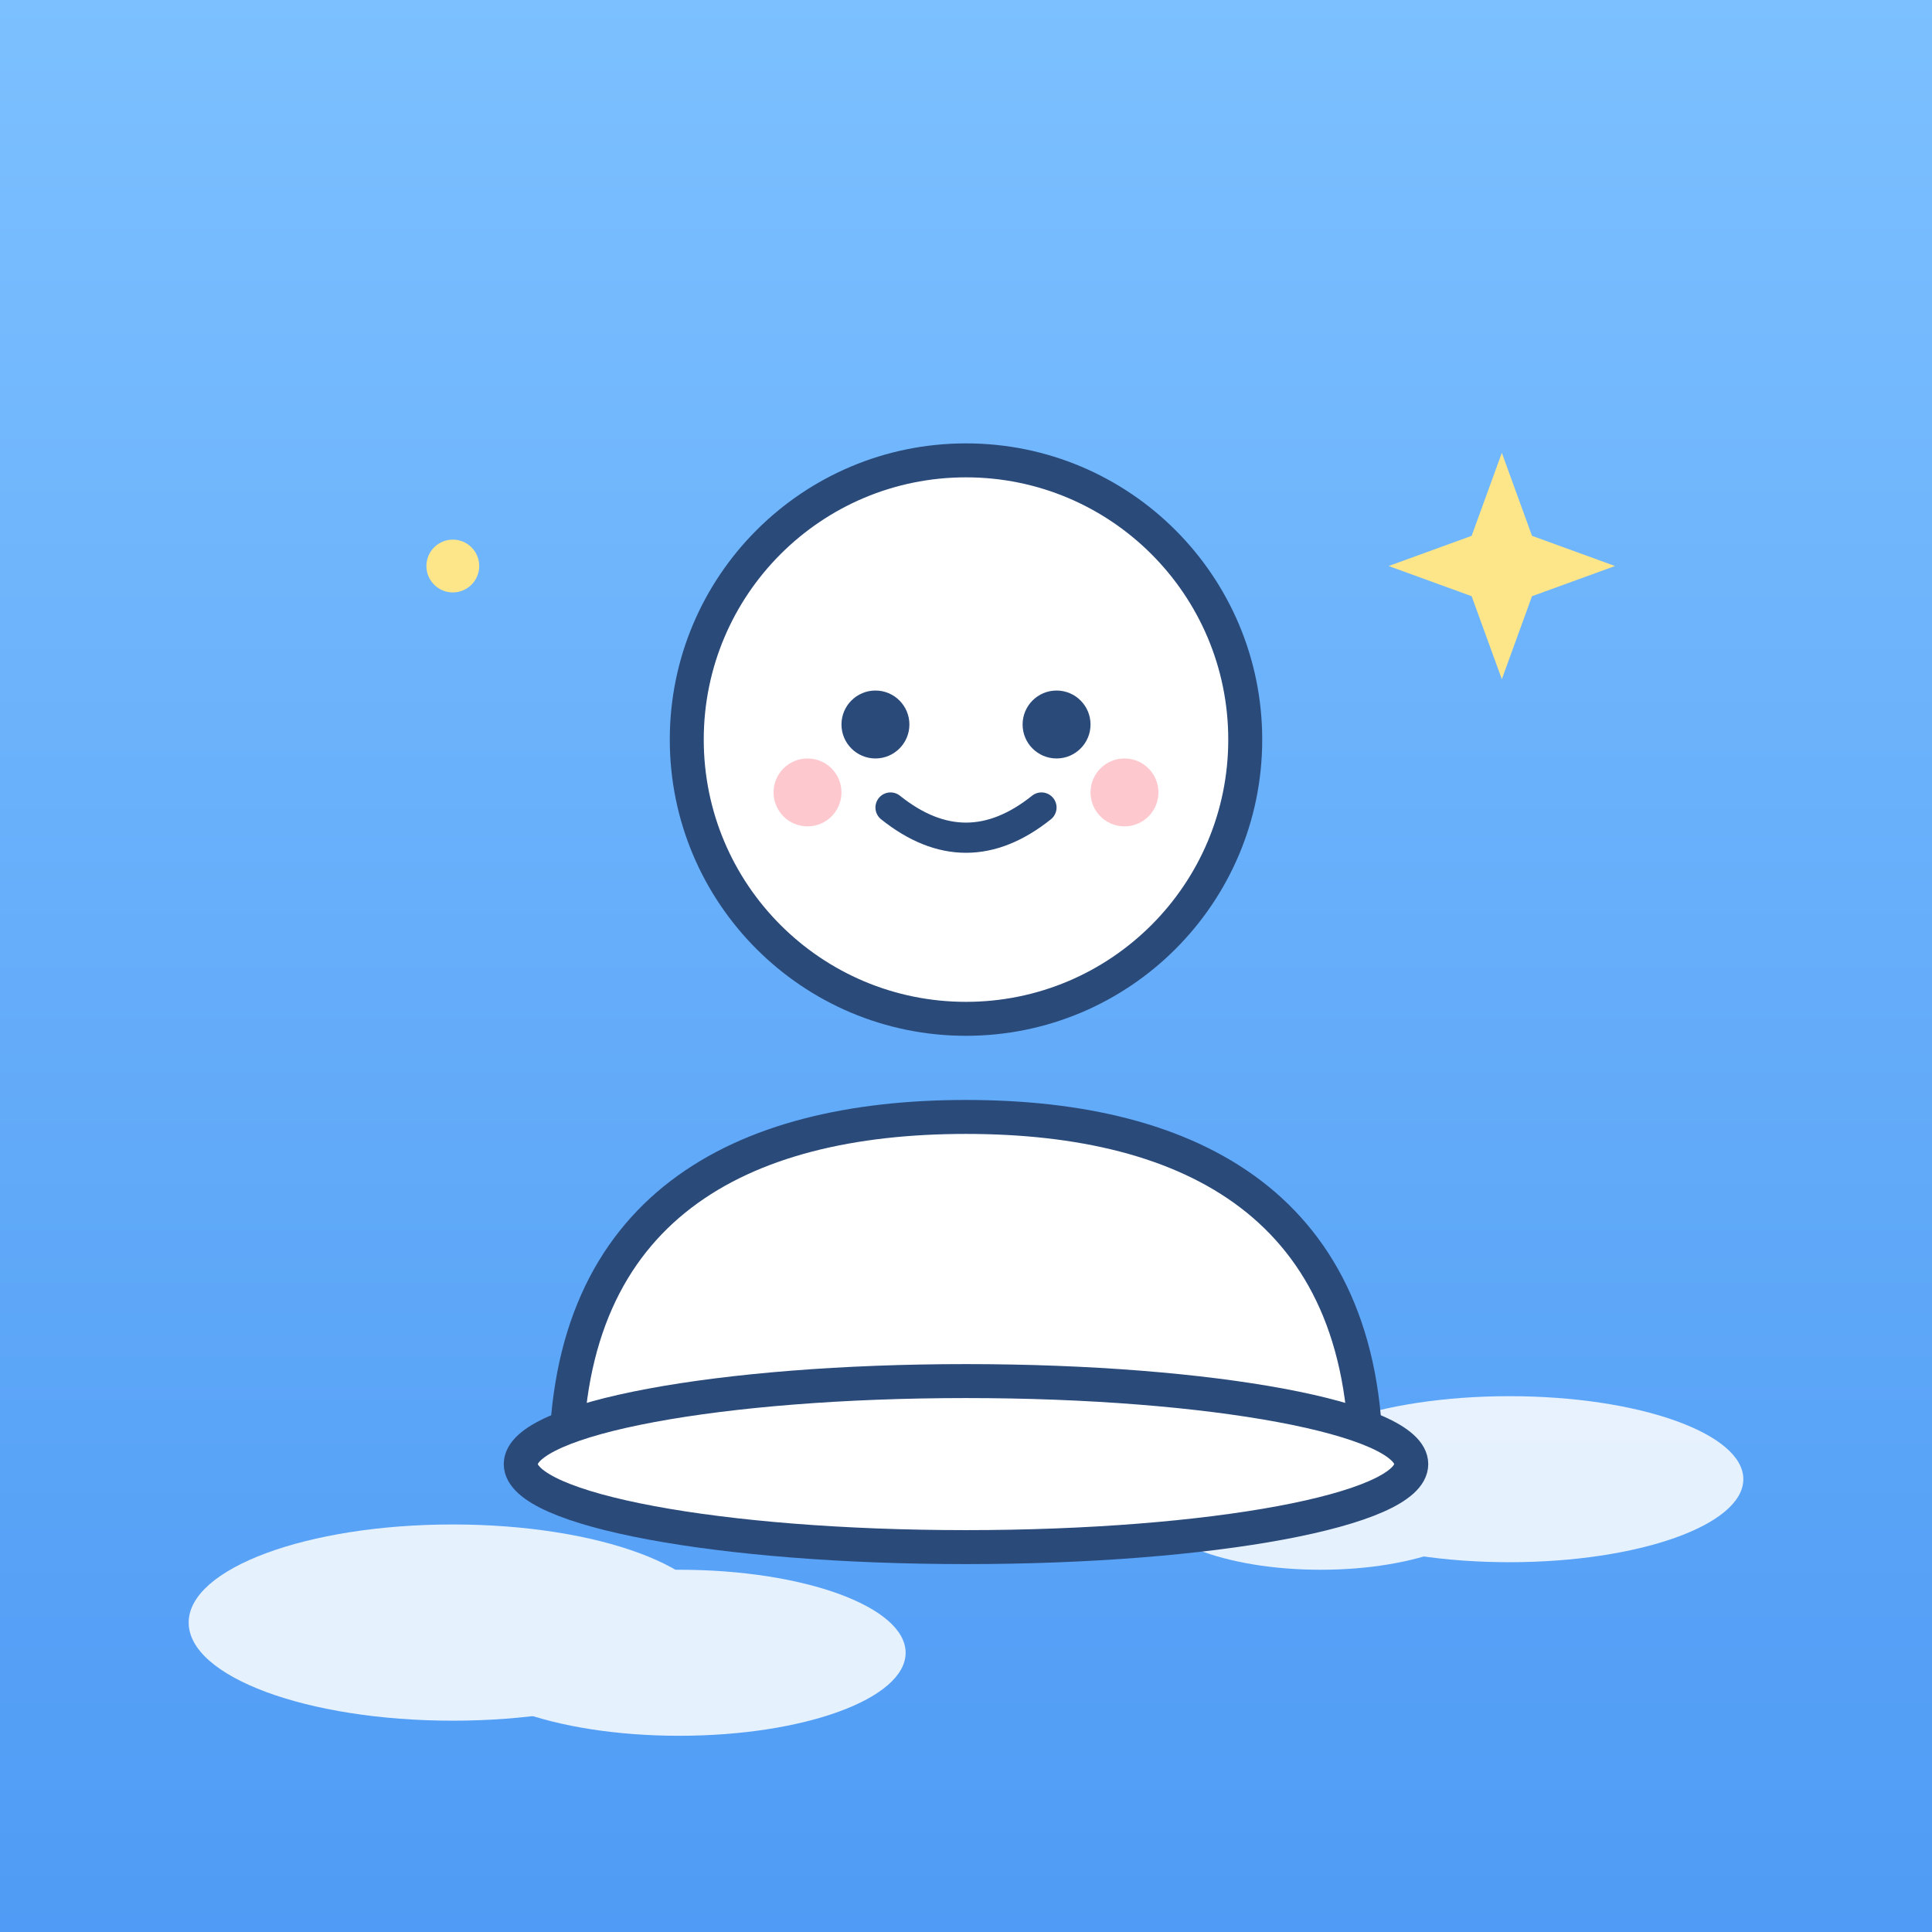
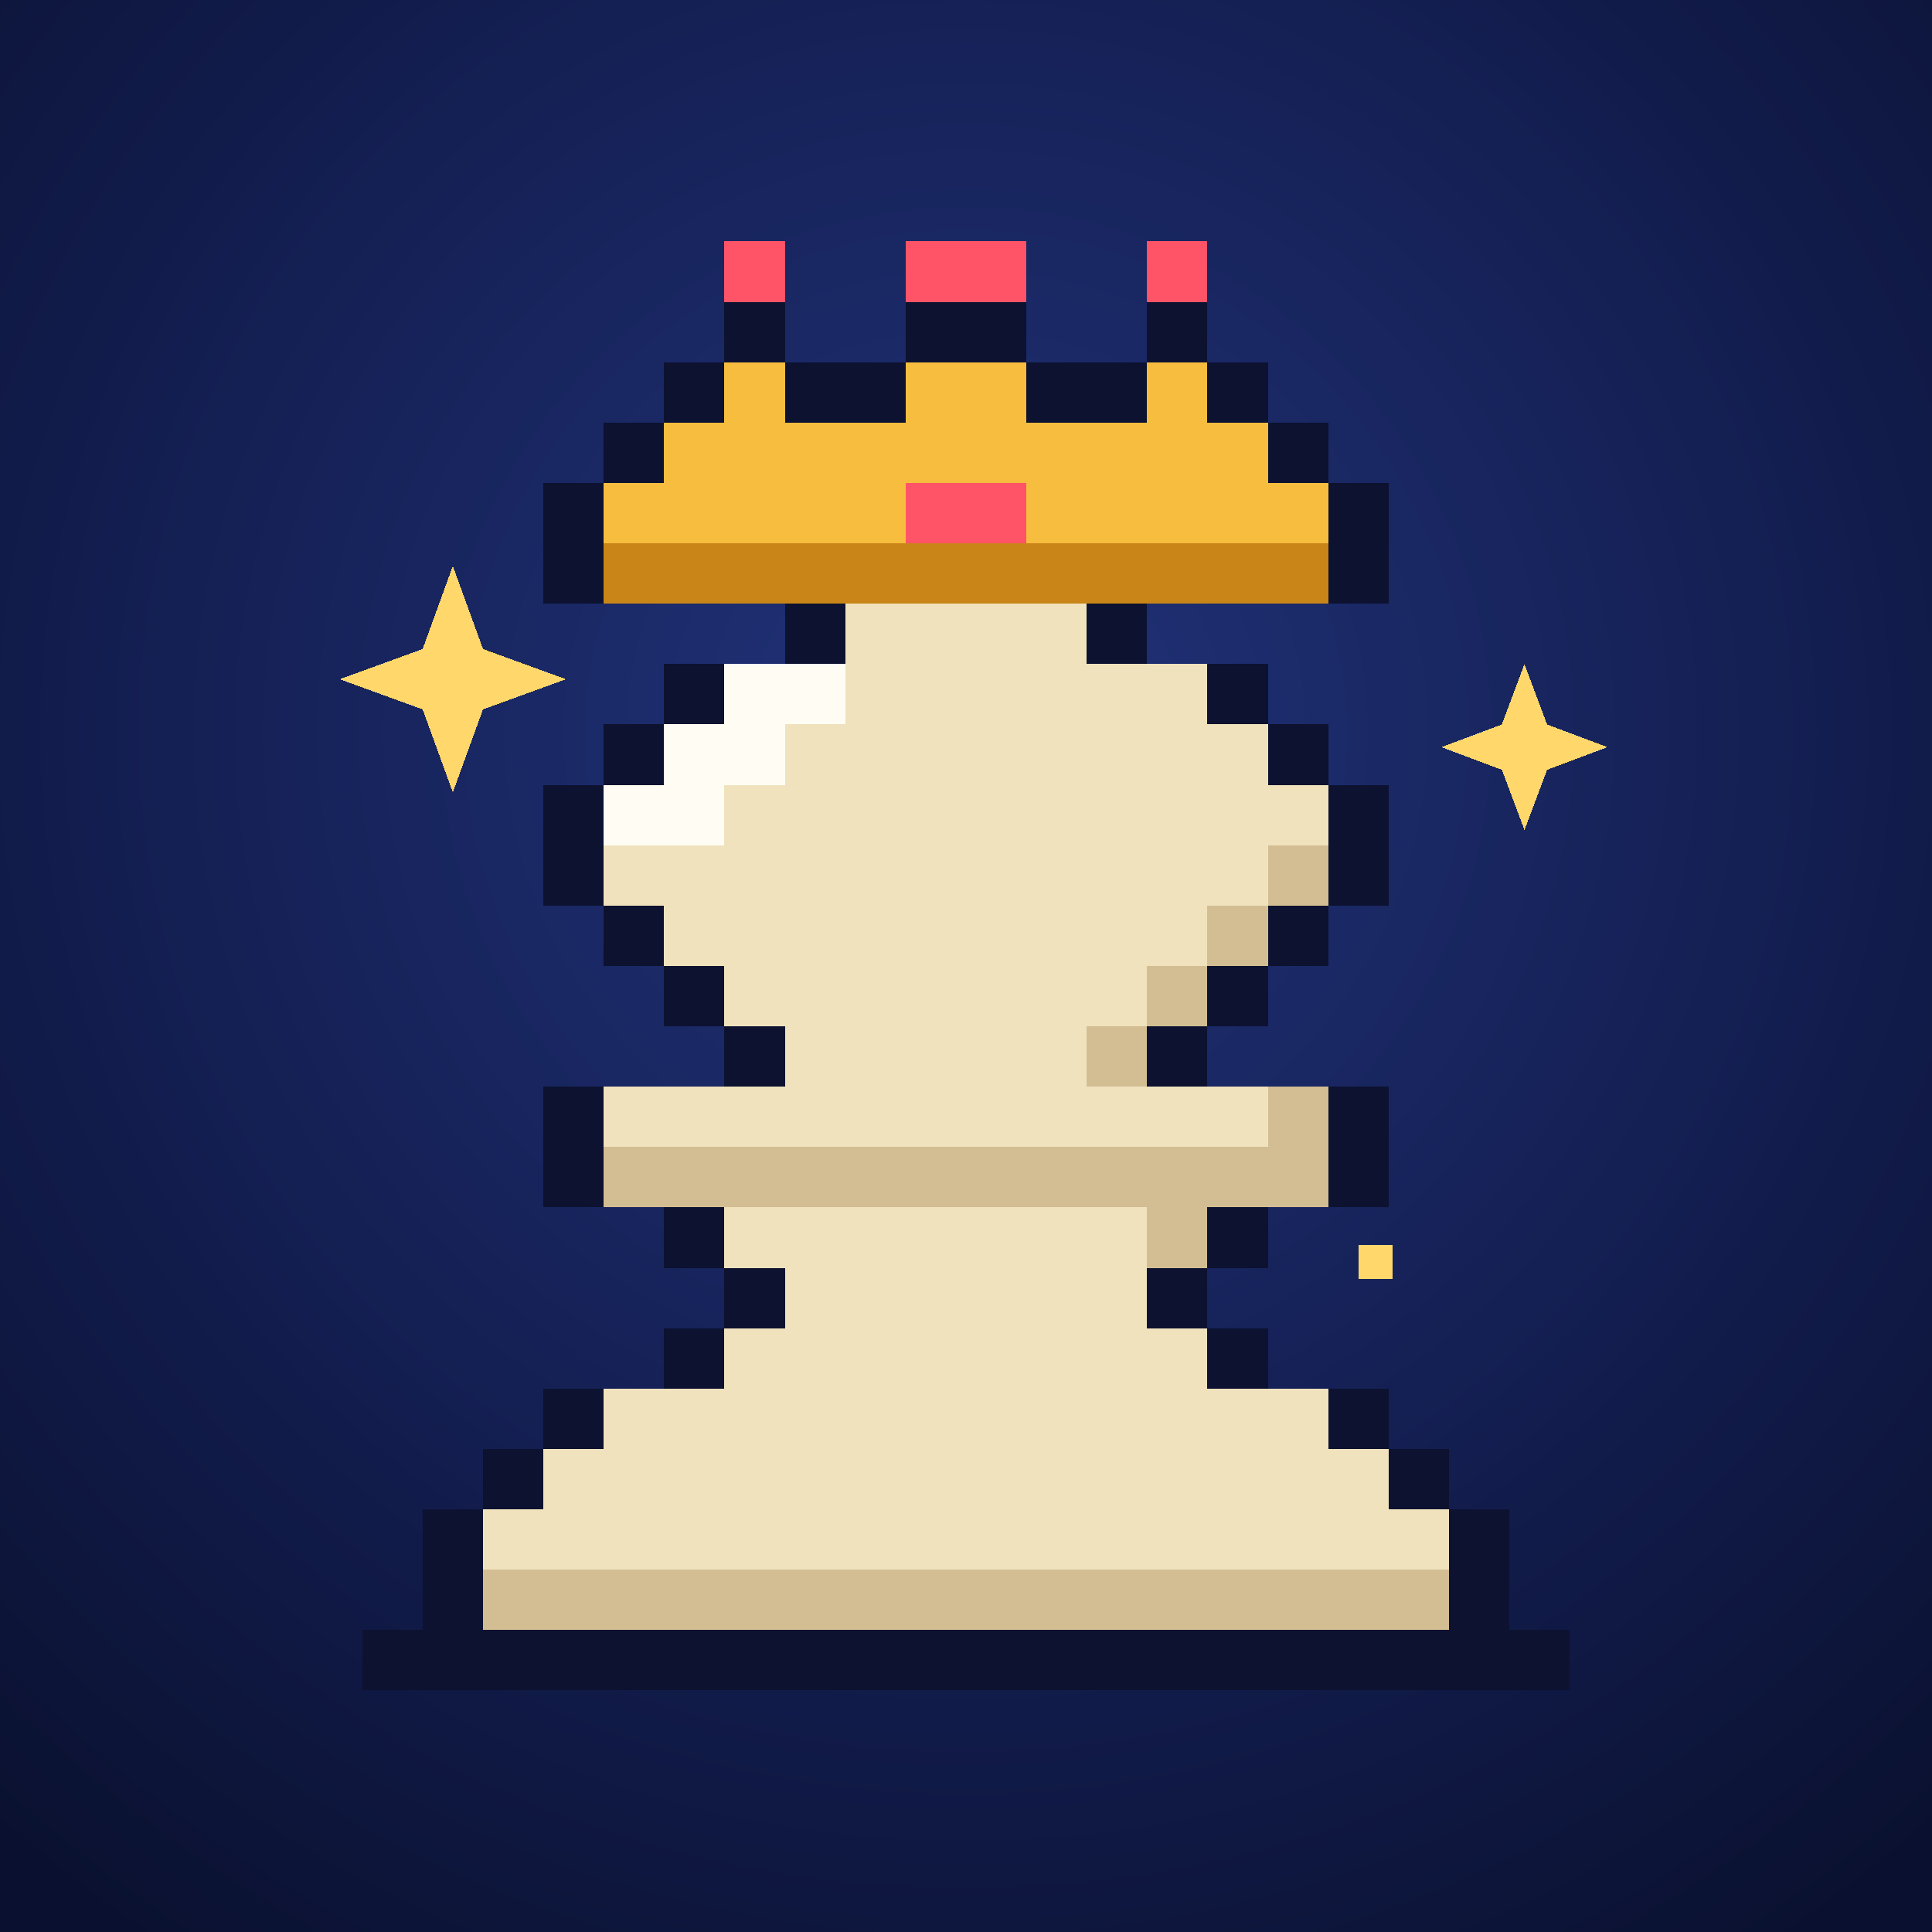
- <svg xmlns="http://www.w3.org/2000/svg" viewBox="0 0 512 512" width="100%" height="100%">
+ <svg xmlns="http://www.w3.org/2000/svg" viewBox="0 0 512 512" width="100%" height="100%" shape-rendering="crispEdges">
  <defs>
-     <linearGradient id="sky" x1="0" y1="0" x2="0" y2="1">
-       <stop offset="0" stop-color="#7cc0ff" />
-       <stop offset="1" stop-color="#4f9bf5" />
-     </linearGradient>
+     <radialGradient id="bg" cx="50%" cy="38%" r="75%">
+       <stop offset="0" stop-color="#21337a" />
+       <stop offset="0.55" stop-color="#141f53" />
+       <stop offset="1" stop-color="#0a1130" />
+     </radialGradient>
  </defs>
-   <rect x="0" y="0" width="512" height="512" fill="url(#sky)" />
-   <g fill="#ffffff" opacity="0.85">
-     <ellipse cx="120" cy="430" rx="70" ry="26" />
-     <ellipse cx="180" cy="438" rx="60" ry="22" />
-     <ellipse cx="400" cy="392" rx="62" ry="22" />
-     <ellipse cx="350" cy="398" rx="46" ry="18" />
+   <rect x="0" y="0" width="512" height="512" fill="url(#bg)" />
+   <g fill="#ffd76b">
+     <path d="M120 150 l8 22 22 8 -22 8 -8 22 -8 -22 -22 -8 22 -8 z" />
+     <path d="M404 176 l6 16 16 6 -16 6 -6 16 -6 -16 -16 -6 16 -6 z" />
+     <rect x="150" y="300" width="9" height="9" />
+     <rect x="360" y="330" width="9" height="9" />
  </g>
-   <g fill="#fde68a">
-     <path d="M398 120 l8 22 22 8 -22 8 -8 22 -8 -22 -22 -8 22 -8 z" />
-     <circle cx="120" cy="150" r="7" />
-   </g>
-   <g stroke="#2a4a7a" stroke-width="9" stroke-linejoin="round">
-     <path d="M150 388 C150 320 196 296 256 296 C316 296 362 320 362 388 Z" fill="#ffffff" />
-     <ellipse cx="256" cy="388" rx="118" ry="22" fill="#ffffff" />
-     <circle cx="256" cy="196" r="74" fill="#ffffff" />
-   </g>
-   <g fill="#2a4a7a">
-     <circle cx="232" cy="192" r="9" />
-     <circle cx="280" cy="192" r="9" />
-   </g>
-   <path d="M236 214 Q256 230 276 214" fill="none" stroke="#2a4a7a" stroke-width="8" stroke-linecap="round" />
-   <g fill="#fda4af" opacity="0.6">
-     <circle cx="214" cy="210" r="9" />
-     <circle cx="298" cy="210" r="9" />
-   </g>
+   <rect x="192" y="64" width="16" height="16" fill="#ff5468" />
+   <rect x="240" y="64" width="32" height="16" fill="#ff5468" />
+   <rect x="304" y="64" width="16" height="16" fill="#ff5468" />
+   <rect x="192" y="80" width="16" height="16" fill="#0c1230" />
+   <rect x="240" y="80" width="32" height="16" fill="#0c1230" />
+   <rect x="304" y="80" width="16" height="16" fill="#0c1230" />
+   <rect x="176" y="96" width="16" height="16" fill="#0c1230" />
+   <rect x="192" y="96" width="16" height="16" fill="#f7bd3f" />
+   <rect x="208" y="96" width="32" height="16" fill="#0c1230" />
+   <rect x="240" y="96" width="32" height="16" fill="#f7bd3f" />
+   <rect x="272" y="96" width="32" height="16" fill="#0c1230" />
+   <rect x="304" y="96" width="16" height="16" fill="#f7bd3f" />
+   <rect x="320" y="96" width="16" height="16" fill="#0c1230" />
+   <rect x="160" y="112" width="16" height="16" fill="#0c1230" />
+   <rect x="176" y="112" width="160" height="16" fill="#f7bd3f" />
+   <rect x="336" y="112" width="16" height="16" fill="#0c1230" />
+   <rect x="144" y="128" width="16" height="16" fill="#0c1230" />
+   <rect x="160" y="128" width="80" height="16" fill="#f7bd3f" />
+   <rect x="240" y="128" width="32" height="16" fill="#ff5468" />
+   <rect x="272" y="128" width="80" height="16" fill="#f7bd3f" />
+   <rect x="352" y="128" width="16" height="16" fill="#0c1230" />
+   <rect x="144" y="144" width="16" height="16" fill="#0c1230" />
+   <rect x="160" y="144" width="192" height="16" fill="#c98517" />
+   <rect x="352" y="144" width="16" height="16" fill="#0c1230" />
+   <rect x="208" y="160" width="16" height="16" fill="#0c1230" />
+   <rect x="224" y="160" width="64" height="16" fill="#f0e2bd" />
+   <rect x="288" y="160" width="16" height="16" fill="#0c1230" />
+   <rect x="176" y="176" width="16" height="16" fill="#0c1230" />
+   <rect x="192" y="176" width="32" height="16" fill="#fffdf3" />
+   <rect x="224" y="176" width="96" height="16" fill="#f0e2bd" />
+   <rect x="320" y="176" width="16" height="16" fill="#0c1230" />
+   <rect x="160" y="192" width="16" height="16" fill="#0c1230" />
+   <rect x="176" y="192" width="32" height="16" fill="#fffdf3" />
+   <rect x="208" y="192" width="128" height="16" fill="#f0e2bd" />
+   <rect x="336" y="192" width="16" height="16" fill="#0c1230" />
+   <rect x="144" y="208" width="16" height="16" fill="#0c1230" />
+   <rect x="160" y="208" width="32" height="16" fill="#fffdf3" />
+   <rect x="192" y="208" width="160" height="16" fill="#f0e2bd" />
+   <rect x="352" y="208" width="16" height="16" fill="#0c1230" />
+   <rect x="144" y="224" width="16" height="16" fill="#0c1230" />
+   <rect x="160" y="224" width="176" height="16" fill="#f0e2bd" />
+   <rect x="336" y="224" width="16" height="16" fill="#d3bd92" />
+   <rect x="352" y="224" width="16" height="16" fill="#0c1230" />
+   <rect x="160" y="240" width="16" height="16" fill="#0c1230" />
+   <rect x="176" y="240" width="144" height="16" fill="#f0e2bd" />
+   <rect x="320" y="240" width="16" height="16" fill="#d3bd92" />
+   <rect x="336" y="240" width="16" height="16" fill="#0c1230" />
+   <rect x="176" y="256" width="16" height="16" fill="#0c1230" />
+   <rect x="192" y="256" width="112" height="16" fill="#f0e2bd" />
+   <rect x="304" y="256" width="16" height="16" fill="#d3bd92" />
+   <rect x="320" y="256" width="16" height="16" fill="#0c1230" />
+   <rect x="192" y="272" width="16" height="16" fill="#0c1230" />
+   <rect x="208" y="272" width="80" height="16" fill="#f0e2bd" />
+   <rect x="288" y="272" width="16" height="16" fill="#d3bd92" />
+   <rect x="304" y="272" width="16" height="16" fill="#0c1230" />
+   <rect x="144" y="288" width="16" height="16" fill="#0c1230" />
+   <rect x="160" y="288" width="176" height="16" fill="#f0e2bd" />
+   <rect x="336" y="288" width="16" height="16" fill="#d3bd92" />
+   <rect x="352" y="288" width="16" height="16" fill="#0c1230" />
+   <rect x="144" y="304" width="16" height="16" fill="#0c1230" />
+   <rect x="160" y="304" width="192" height="16" fill="#d3bd92" />
+   <rect x="352" y="304" width="16" height="16" fill="#0c1230" />
+   <rect x="176" y="320" width="16" height="16" fill="#0c1230" />
+   <rect x="192" y="320" width="112" height="16" fill="#f0e2bd" />
+   <rect x="304" y="320" width="16" height="16" fill="#d3bd92" />
+   <rect x="320" y="320" width="16" height="16" fill="#0c1230" />
+   <rect x="192" y="336" width="16" height="16" fill="#0c1230" />
+   <rect x="208" y="336" width="96" height="16" fill="#f0e2bd" />
+   <rect x="304" y="336" width="16" height="16" fill="#0c1230" />
+   <rect x="176" y="352" width="16" height="16" fill="#0c1230" />
+   <rect x="192" y="352" width="128" height="16" fill="#f0e2bd" />
+   <rect x="320" y="352" width="16" height="16" fill="#0c1230" />
+   <rect x="144" y="368" width="16" height="16" fill="#0c1230" />
+   <rect x="160" y="368" width="192" height="16" fill="#f0e2bd" />
+   <rect x="352" y="368" width="16" height="16" fill="#0c1230" />
+   <rect x="128" y="384" width="16" height="16" fill="#0c1230" />
+   <rect x="144" y="384" width="224" height="16" fill="#f0e2bd" />
+   <rect x="368" y="384" width="16" height="16" fill="#0c1230" />
+   <rect x="112" y="400" width="16" height="16" fill="#0c1230" />
+   <rect x="128" y="400" width="256" height="16" fill="#f0e2bd" />
+   <rect x="384" y="400" width="16" height="16" fill="#0c1230" />
+   <rect x="112" y="416" width="16" height="16" fill="#0c1230" />
+   <rect x="128" y="416" width="256" height="16" fill="#d3bd92" />
+   <rect x="384" y="416" width="16" height="16" fill="#0c1230" />
+   <rect x="96" y="432" width="320" height="16" fill="#0c1230" />
</svg>
